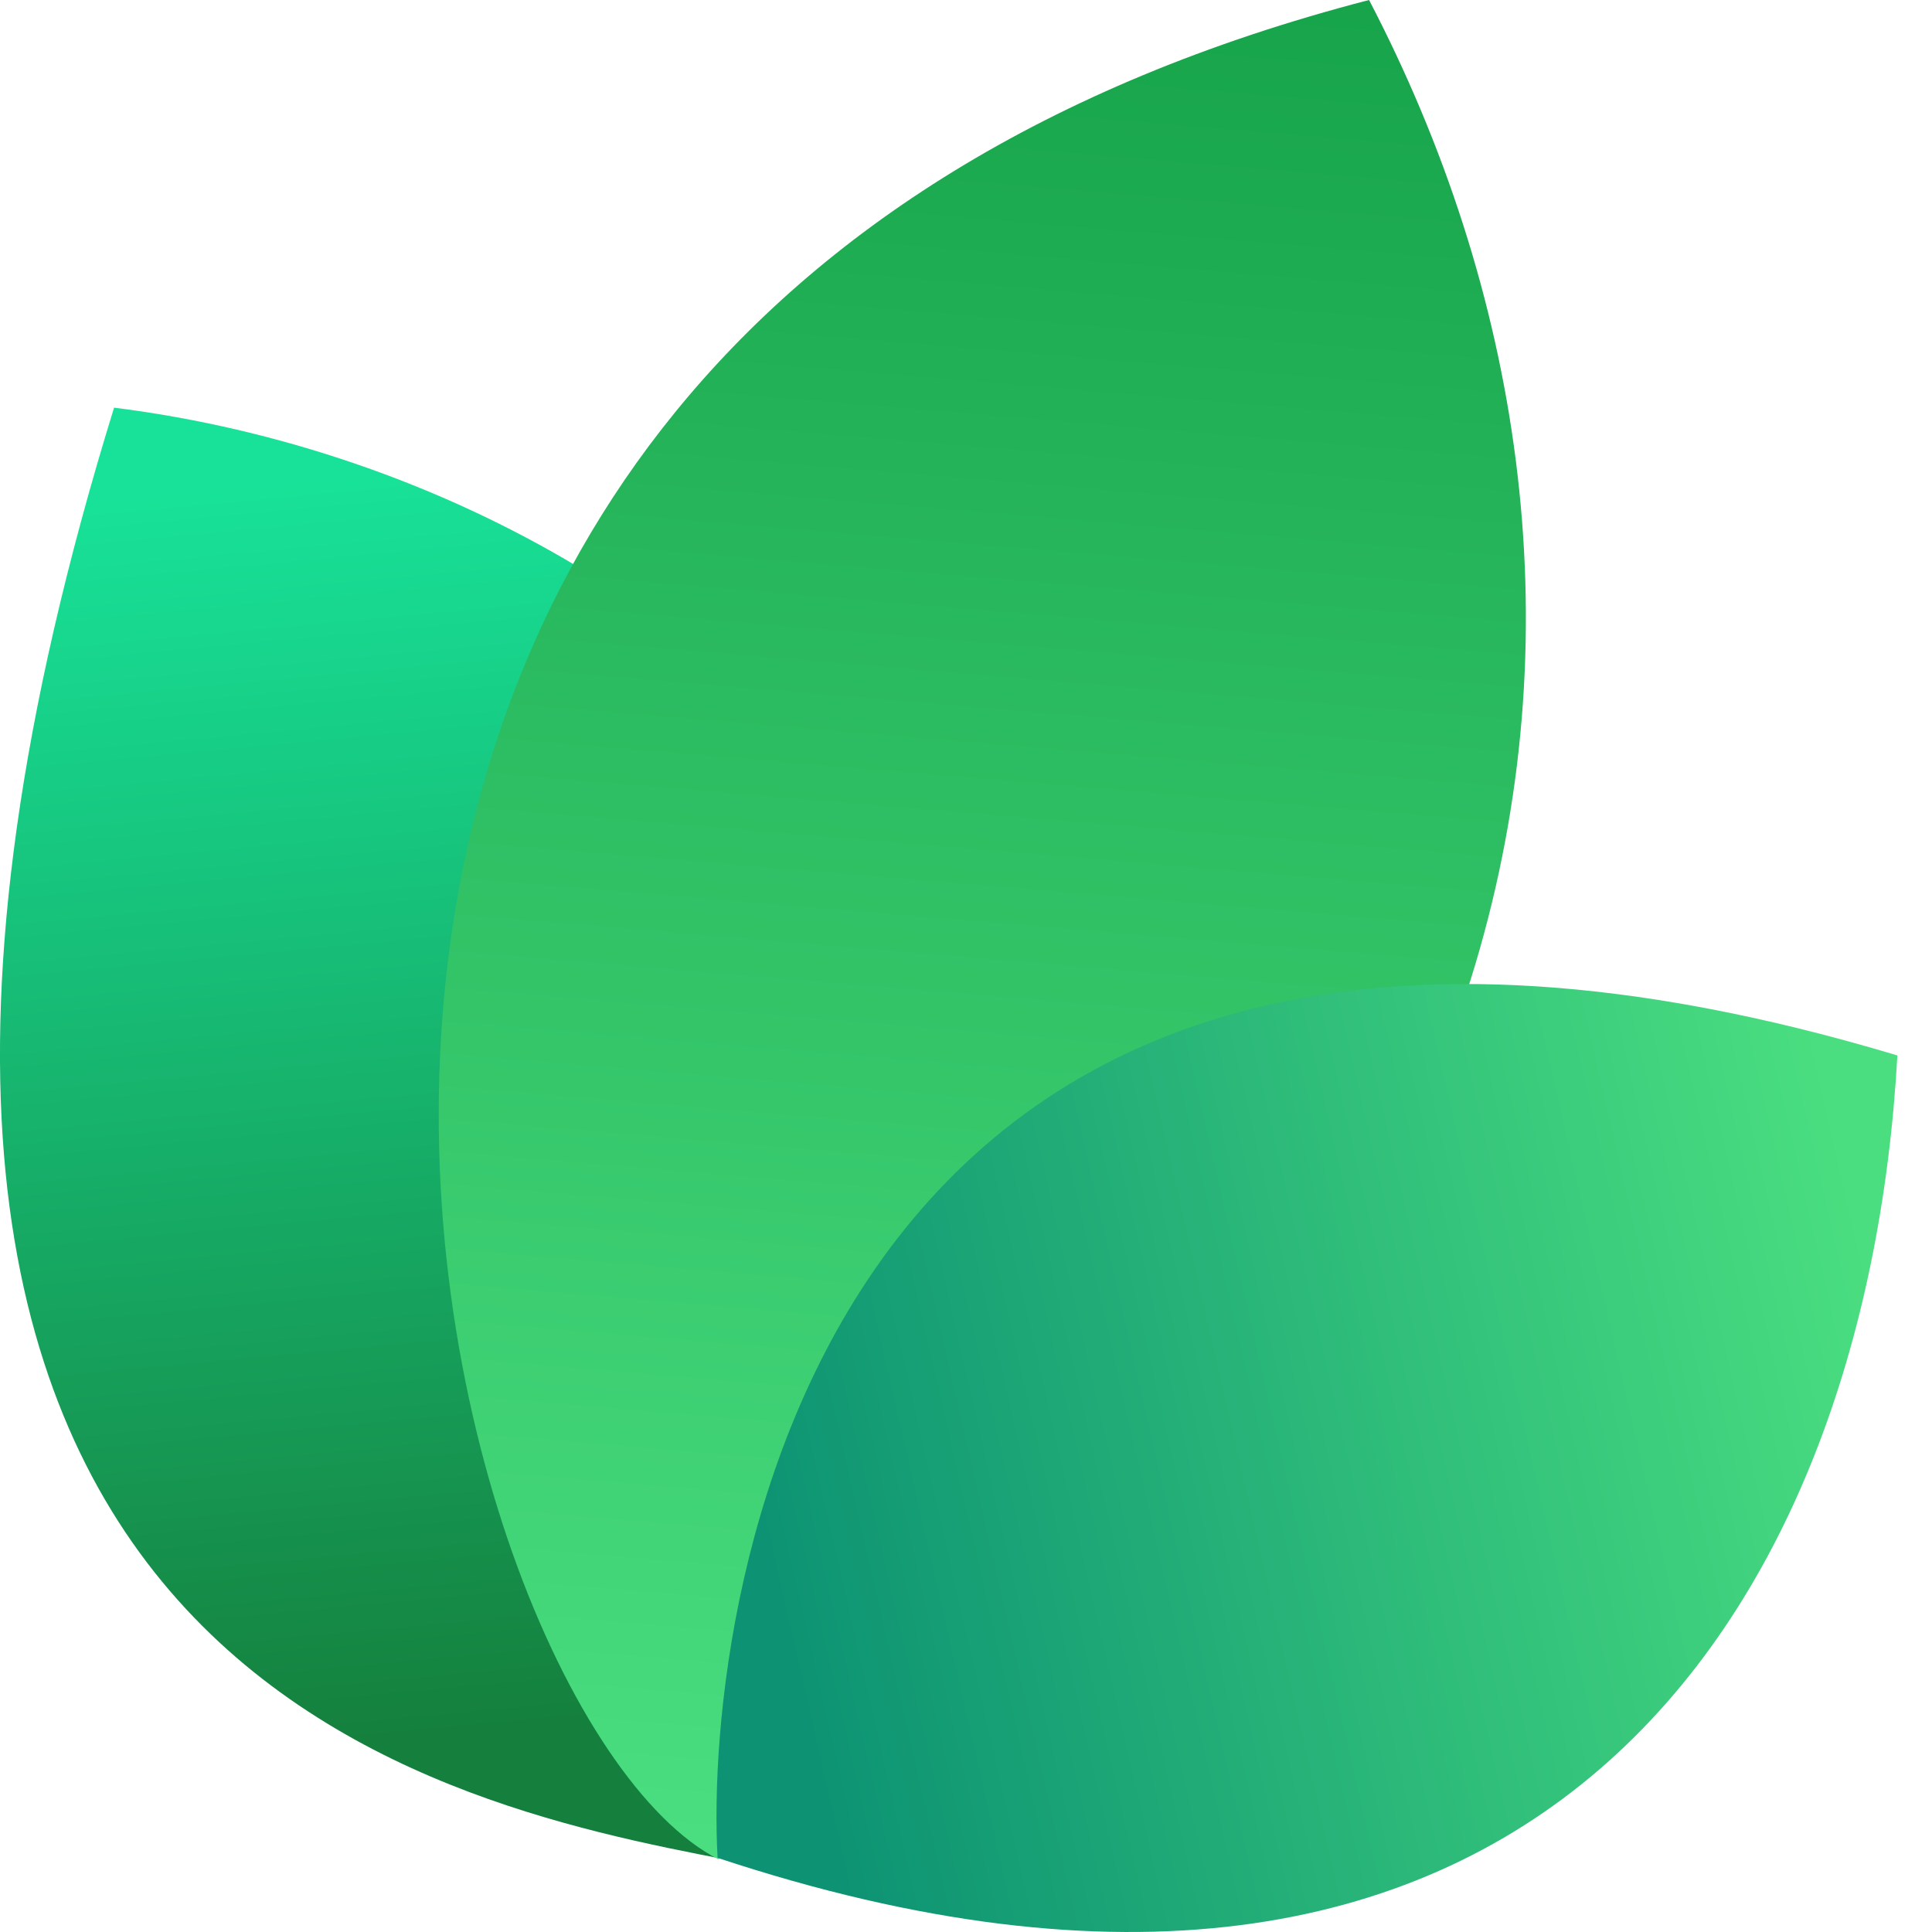
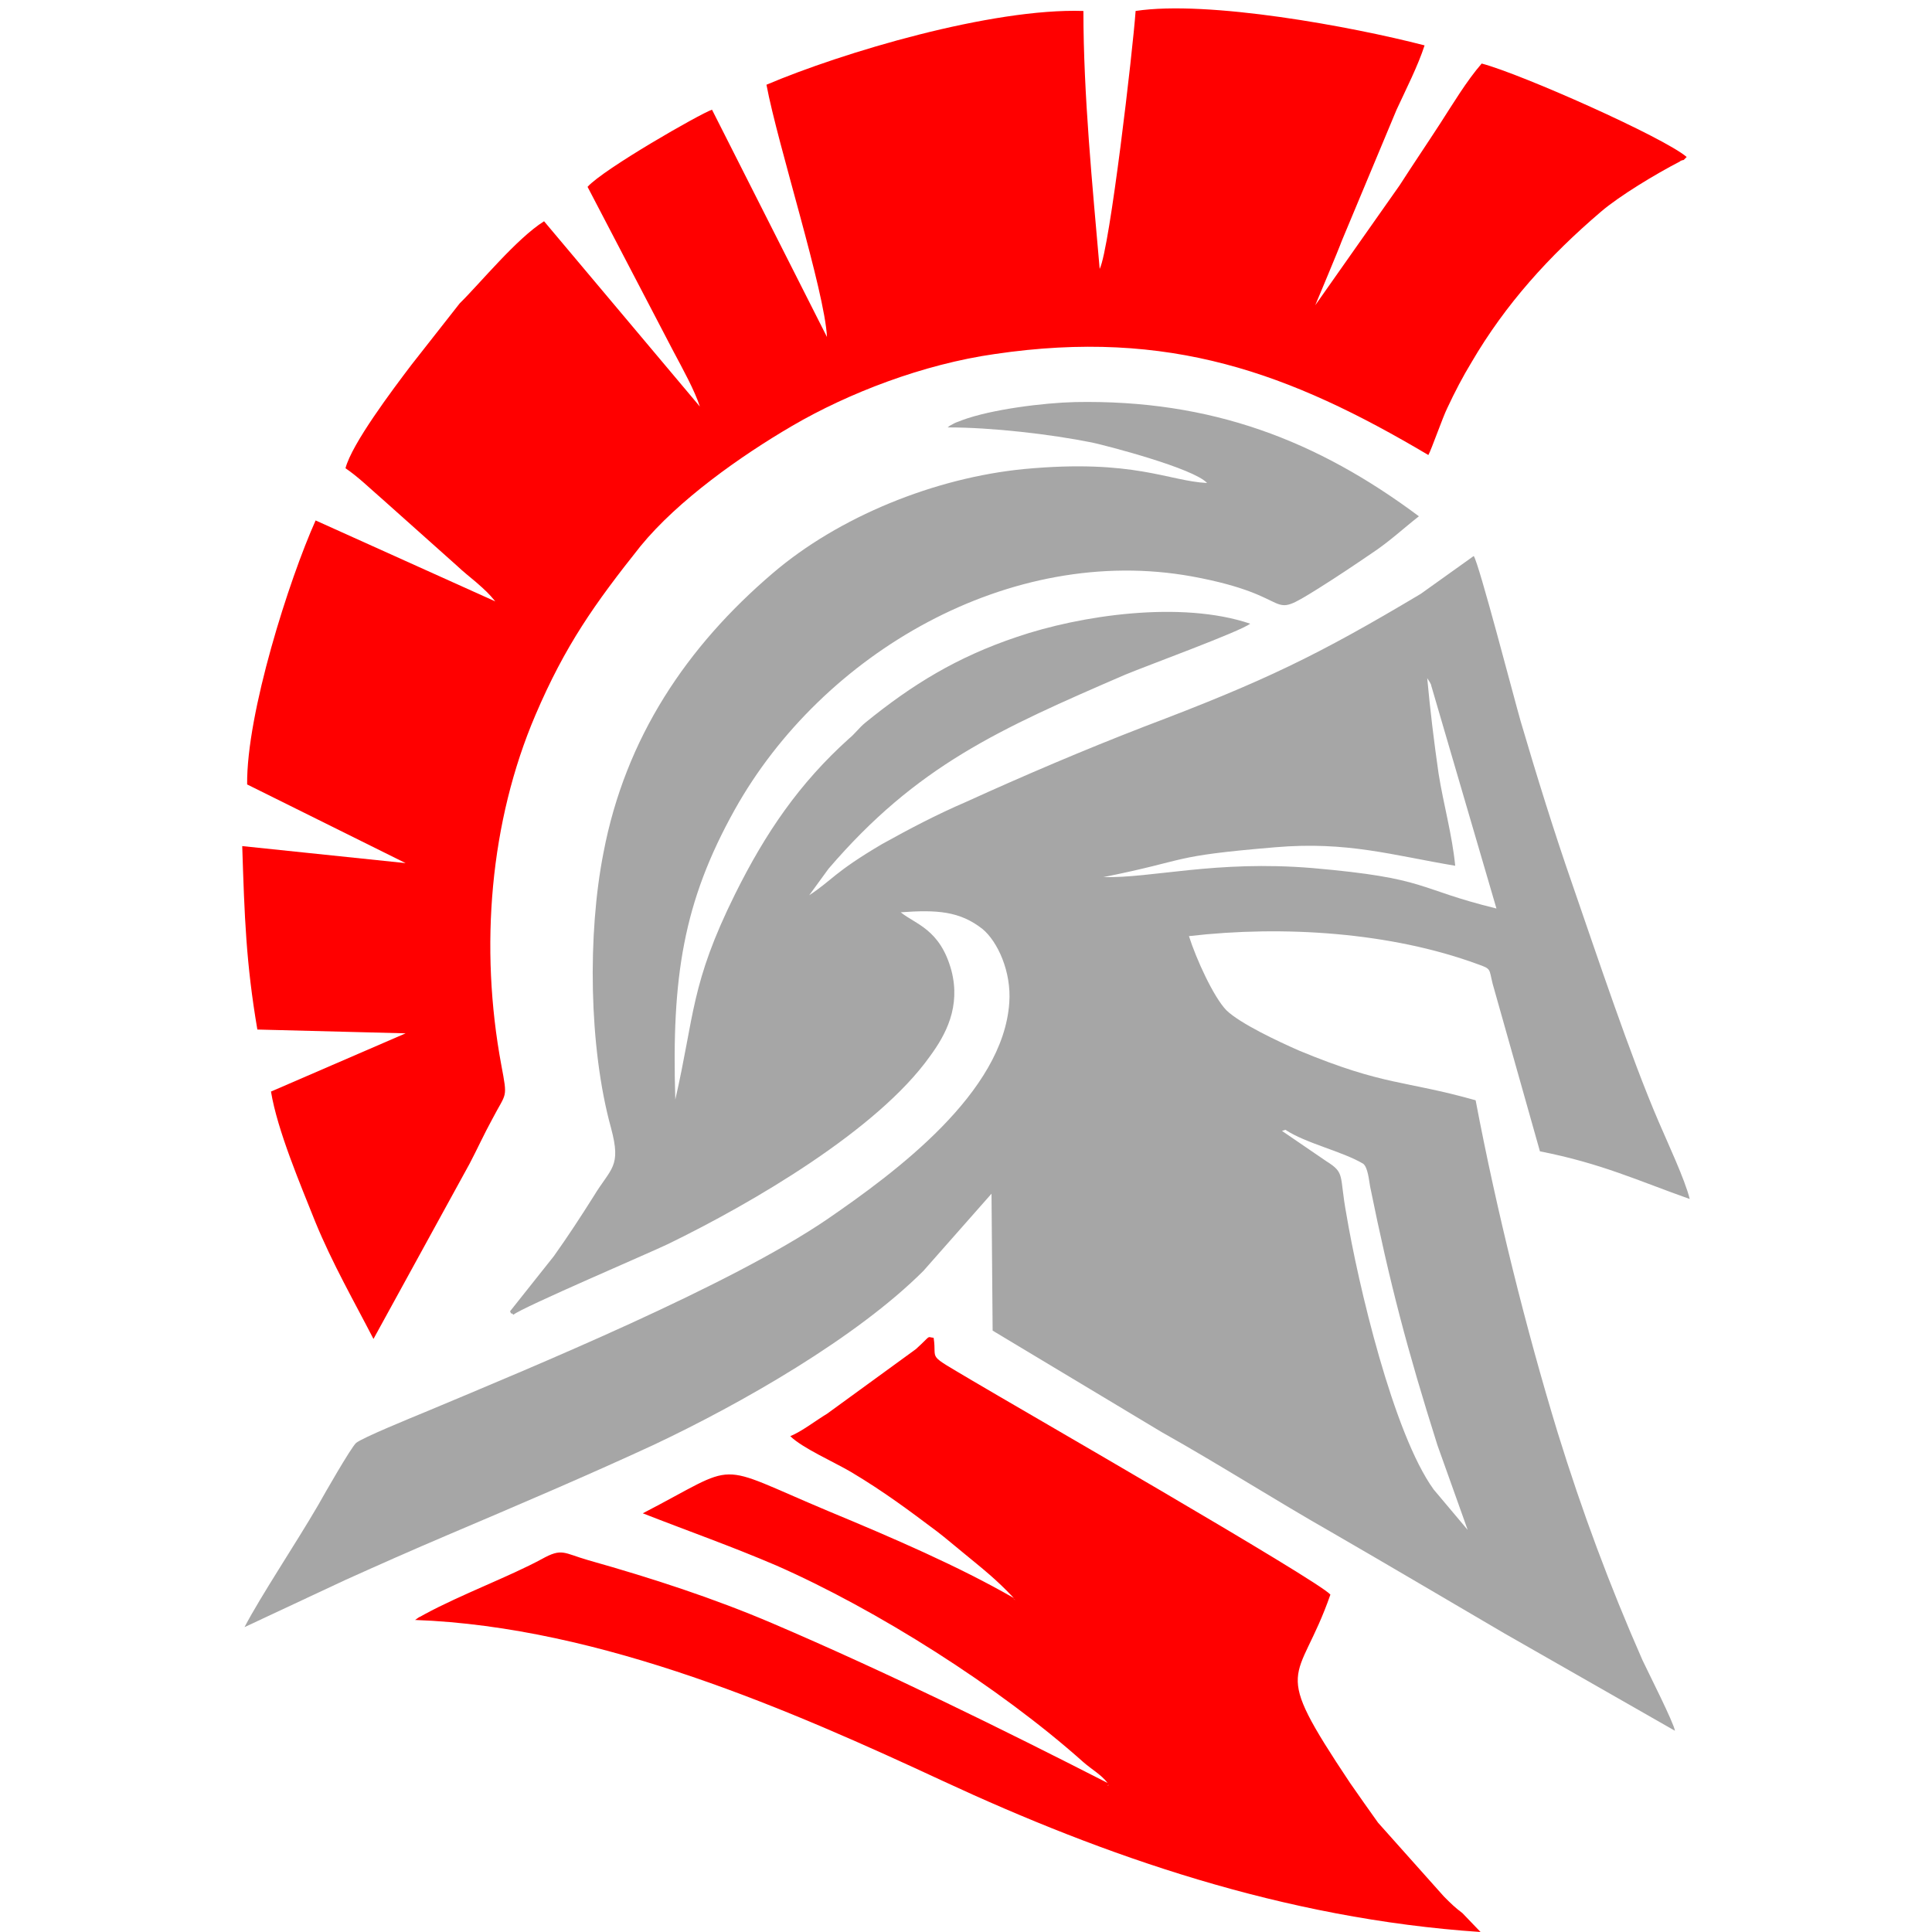
- <svg xmlns="http://www.w3.org/2000/svg" width="24" height="24" viewBox="0 0 24 24" fill="none">
-   <path d="M9.061 23.108C5.268 22.377 -3.391 20.627 1.417 5.064C9.634 6.099 16.973 14.064 9.061 23.108Z" fill="url(#paint0_linear_17557_2021)" />
-   <path d="M8.919 23.094C5.276 21.222 0.784 4.209 17.007 0C20.757 7.193 19.621 16.545 8.919 23.094Z" fill="url(#paint1_linear_17557_2021)" />
-   <path d="M8.914 23.079C8.735 19.882 10.159 9.085 23.57 13.111C23.181 20.123 18.984 26.418 8.914 23.079Z" fill="url(#paint2_linear_17557_2021)" />
-   <defs>
-     <linearGradient id="paint0_linear_17557_2021" x1="3.776" y1="5.916" x2="5.232" y2="21.559" gradientUnits="userSpaceOnUse">
-       <stop stop-color="#18E299" />
-       <stop offset="1" stop-color="#15803D" />
-     </linearGradient>
-     <linearGradient id="paint1_linear_17557_2021" x1="12.171" y1="-0.718" x2="10.19" y2="22.983" gradientUnits="userSpaceOnUse">
-       <stop stop-color="#16A34A" />
-       <stop offset="1" stop-color="#4ADE80" />
-     </linearGradient>
-     <linearGradient id="paint2_linear_17557_2021" x1="23.133" y1="15.353" x2="9.338" y2="18.52" gradientUnits="userSpaceOnUse">
-       <stop stop-color="#4ADE80" />
-       <stop offset="1" stop-color="#0D9373" />
-     </linearGradient>
-   </defs>
+ <svg xmlns="http://www.w3.org/2000/svg" width="512" zoomAndPan="magnify" viewBox="0 0 384 384" height="512" preserveAspectRatio="xMidYMid meet" version="1.0">
+   <path fill="#a6a6a6" d="M 255.48 224.551 C 259.539 227.258 266.832 228.836 270.969 231.316 C 271.871 232.07 272.094 234.551 272.32 235.828 C 276.23 255.074 279.688 268.23 285.703 287.25 L 291.715 304.086 L 284.949 296.043 C 276.906 284.918 269.914 255.148 267.586 241.242 C 266.156 233.496 267.434 233.195 263.602 230.789 L 254.805 224.777 Z M 260.82 172.531 C 241.574 170.949 229.02 174.559 219.32 174.332 C 236.914 170.801 232.027 170.199 253.527 168.395 C 267.809 167.191 276.68 169.973 289.234 172.078 C 288.633 165.914 286.906 159.898 285.926 153.734 C 285.023 147.422 284.273 141.332 283.672 134.789 L 284.199 135.617 C 284.949 137.121 284.199 135.543 284.5 136.371 L 297.43 180.574 C 281.191 176.59 284.121 174.559 260.82 172.531 Z M 239.918 95.926 L 241.723 96.977 Z M 101.371 260.637 C 101.445 260.711 101.594 261.16 101.594 261.086 C 101.672 260.938 101.895 261.16 102.047 261.312 C 103.699 259.883 129.562 248.832 132.793 247.254 C 149.633 239.059 174.441 224.551 184.816 209.969 C 187.973 205.684 190.98 200.117 189.102 192.902 C 186.844 184.633 181.957 183.73 179.027 181.324 C 186.242 180.797 190.754 181.098 195.266 184.633 C 198.273 187.113 201.055 193.129 200.602 199.293 C 199.398 217.184 178.051 232.973 164.367 242.367 C 144.898 255.598 106.633 271.387 84.379 280.707 C 81.824 281.762 72.051 285.746 70.773 286.797 C 69.719 287.773 64.383 297.098 63.254 299.125 C 58.746 306.871 51.902 317.094 48.598 323.406 L 68.52 314.086 C 75.508 310.93 81.973 308.07 89.039 305.066 C 102.648 299.277 116.781 293.262 129.938 287.172 C 147.301 278.98 170.23 265.898 183.539 252.594 L 197.07 237.258 L 197.293 264.469 L 230.973 284.691 C 242.25 291.008 253.527 298.223 265.027 304.766 C 276.078 311.152 288.031 318.223 299.082 324.688 L 332.914 344.008 C 332.613 342.277 327.648 332.504 326.445 329.949 C 319.906 315.062 314.496 300.555 309.609 284.766 C 303.293 264.094 297.43 240.488 293.293 218.688 C 278.859 214.629 275.328 215.906 258.262 208.84 C 253.977 206.961 246.461 203.426 243.754 200.797 C 241.199 198.164 237.738 190.57 236.312 186.062 C 255.105 183.883 276.453 185.309 293.672 191.625 C 296.453 192.602 295.926 192.527 296.676 195.535 L 306.074 228.836 C 318.328 231.242 325.621 234.699 335.844 238.309 C 334.941 234.551 331.41 227.031 329.68 222.973 C 324.043 209.891 317.277 189.52 312.539 175.836 C 308.855 165.238 305.473 154.336 302.242 143.359 C 300.961 138.926 293.973 112.012 292.918 110.508 L 282.395 118.027 C 261.871 130.281 251.27 135.391 227.441 144.414 C 215.41 149.074 203.609 154.109 192.031 159.375 C 186.094 161.93 180.68 164.785 175.27 167.793 C 165.719 173.43 165.418 174.934 160.836 177.941 L 164.668 172.68 C 182.258 152.156 198.574 144.941 223.605 134.113 C 228.117 132.234 246.461 125.543 248.488 123.965 C 234.73 119.305 214.66 122.312 202.105 126.598 C 190.227 130.582 181.281 136.07 171.961 143.66 C 170.758 144.641 169.93 145.844 168.727 146.82 C 158.879 155.691 152.188 165.461 146.098 177.715 C 137.23 195.609 138.055 201.848 134.223 218.539 C 133.469 194.18 135.801 179.297 146.023 160.953 C 163.391 129.828 200.754 108.027 236.914 114.57 C 258.637 118.555 251.047 123.816 262.02 116.973 C 265.855 114.57 269.312 112.238 272.621 109.984 C 276.156 107.652 278.938 105.02 282.02 102.617 C 261.871 87.582 240.82 79.387 213.684 79.914 C 207.52 80.062 197.07 81.34 191.207 83.52 C 190.527 83.82 190.078 83.898 189.551 84.199 C 188.801 84.574 188.723 84.648 188.348 84.949 C 197.219 84.949 208.797 86.301 217.066 87.957 C 220.148 88.633 237.215 93.066 239.918 96 C 232.25 95.625 225.41 91.188 203.609 93.219 C 185.793 94.949 166.699 102.691 153.543 113.969 C 136.551 128.477 124.297 146.594 119.938 169.523 C 116.781 185.535 117.008 208.086 121.441 224.176 C 123.547 231.992 121.441 232.07 117.984 237.781 C 115.426 241.844 112.871 245.75 110.09 249.66 Z M 101.371 260.637 " fill-opacity="1" fill-rule="evenodd" />
+   <path fill="#ff0000" d="M 62.73 103.441 C 57.469 115.172 48.973 141.781 49.121 155.914 L 80.621 171.551 L 48.145 168.168 C 48.598 182.227 48.898 191.398 51.152 204.629 L 80.621 205.383 L 53.859 216.957 C 55.137 224.703 59.723 235.453 62.652 242.82 C 66.035 251.09 70.473 258.832 74.23 266.125 L 93.324 231.316 C 94.828 228.461 96.184 225.453 97.836 222.445 C 100.691 216.957 100.918 218.539 99.641 211.695 C 95.281 188.242 97.387 163.281 106.406 142.156 C 112.344 128.25 118.211 119.98 127.305 108.555 C 134.746 99.457 147.152 90.664 157.449 84.648 C 168.652 78.109 183.461 72.395 197.746 70.363 C 232.402 65.254 256.383 74.125 283.898 90.438 C 284.5 89.383 286.754 82.918 287.656 81.113 C 289.16 77.883 290.738 74.875 292.469 72.02 C 299.234 60.441 307.879 50.895 318.18 42.098 C 321.863 38.941 329.078 34.582 333.891 32.102 C 333.965 31.949 334.492 31.801 334.641 31.801 L 335.242 31.199 C 330.656 27.289 302.465 14.734 294.496 12.629 C 291.492 16.086 288.707 20.75 286.227 24.582 C 283.445 28.867 280.891 32.625 278.184 36.836 L 261.418 60.668 C 261.418 60.668 266.156 49.391 266.684 47.887 L 277.582 21.801 C 279.461 17.742 281.867 13.004 283.145 9.02 C 268.637 5.262 240.07 0 225.711 2.18 C 225.184 9.773 220.598 49.391 218.57 53.449 C 217.141 36.988 215.336 18.871 215.336 2.18 C 197.07 1.578 167.375 10.449 152.34 16.84 C 154.594 28.867 163.918 57.809 164.367 66.98 L 141.516 21.801 C 139.109 22.629 119.938 33.605 116.781 37.137 L 133.848 69.84 C 135.727 73.371 138.055 77.582 139.109 80.812 L 108.137 43.977 C 102.648 47.438 95.43 56.309 91.371 60.293 L 81.75 72.547 C 77.988 77.508 69.945 88.184 68.668 93.066 C 71.301 94.871 73.328 96.902 76.188 99.383 L 90.844 112.465 C 92.121 113.668 93.176 114.492 94.605 115.695 C 96.406 117.273 97.16 117.953 98.438 119.531 Z M 62.73 103.441 " fill-opacity="1" fill-rule="evenodd" />
+   <path fill="#ff0000" d="M 220.375 354.758 C 220.375 354.758 220.223 354.98 220.148 354.832 Z M 201.578 317.844 C 200.902 317.395 202.332 318.445 201.578 317.844 Z M 157.074 285.445 C 159.406 287.773 165.719 290.555 169.18 292.586 C 175.719 296.496 180.531 300.102 186.242 304.387 C 188.199 305.891 189.551 307.094 191.508 308.672 C 195.34 311.832 197.973 313.859 201.504 317.621 C 190.527 311.305 177.449 305.668 164.594 300.328 C 141.289 290.555 147.527 290.555 127.758 300.781 C 136.777 304.312 145.348 307.32 154.293 311.152 C 174.141 319.875 198.496 335.211 215.336 350.246 C 217.066 351.75 218.871 352.727 220.148 354.379 C 199.25 343.707 176.395 332.43 153.543 322.656 C 141.738 317.621 129.711 313.711 116.93 310.102 C 111.969 308.672 111.742 307.621 107.684 309.875 C 101.293 313.336 91.598 316.941 84.379 320.852 C 84.23 320.926 83.477 321.379 83.254 321.453 L 82.5 321.98 C 119.637 323.332 157.676 340.172 187.445 354.004 C 219.32 368.812 255.031 381.367 294.273 384 L 290.664 380.242 C 289.16 379.113 288.406 378.363 286.98 376.934 L 273.898 362.273 C 272.172 359.867 270.066 356.863 268.336 354.379 C 252.25 330.25 258.035 335.285 264.426 316.941 C 262.098 314.16 201.055 279.055 193.234 274.395 C 183.762 268.754 186.32 270.711 185.566 265.898 C 184.062 265.746 185.266 265.223 182.035 268.152 L 164.367 281.008 C 162.336 282.211 159.332 284.543 157.074 285.445 Z M 157.074 285.445 " fill-opacity="1" fill-rule="evenodd" />
</svg>
